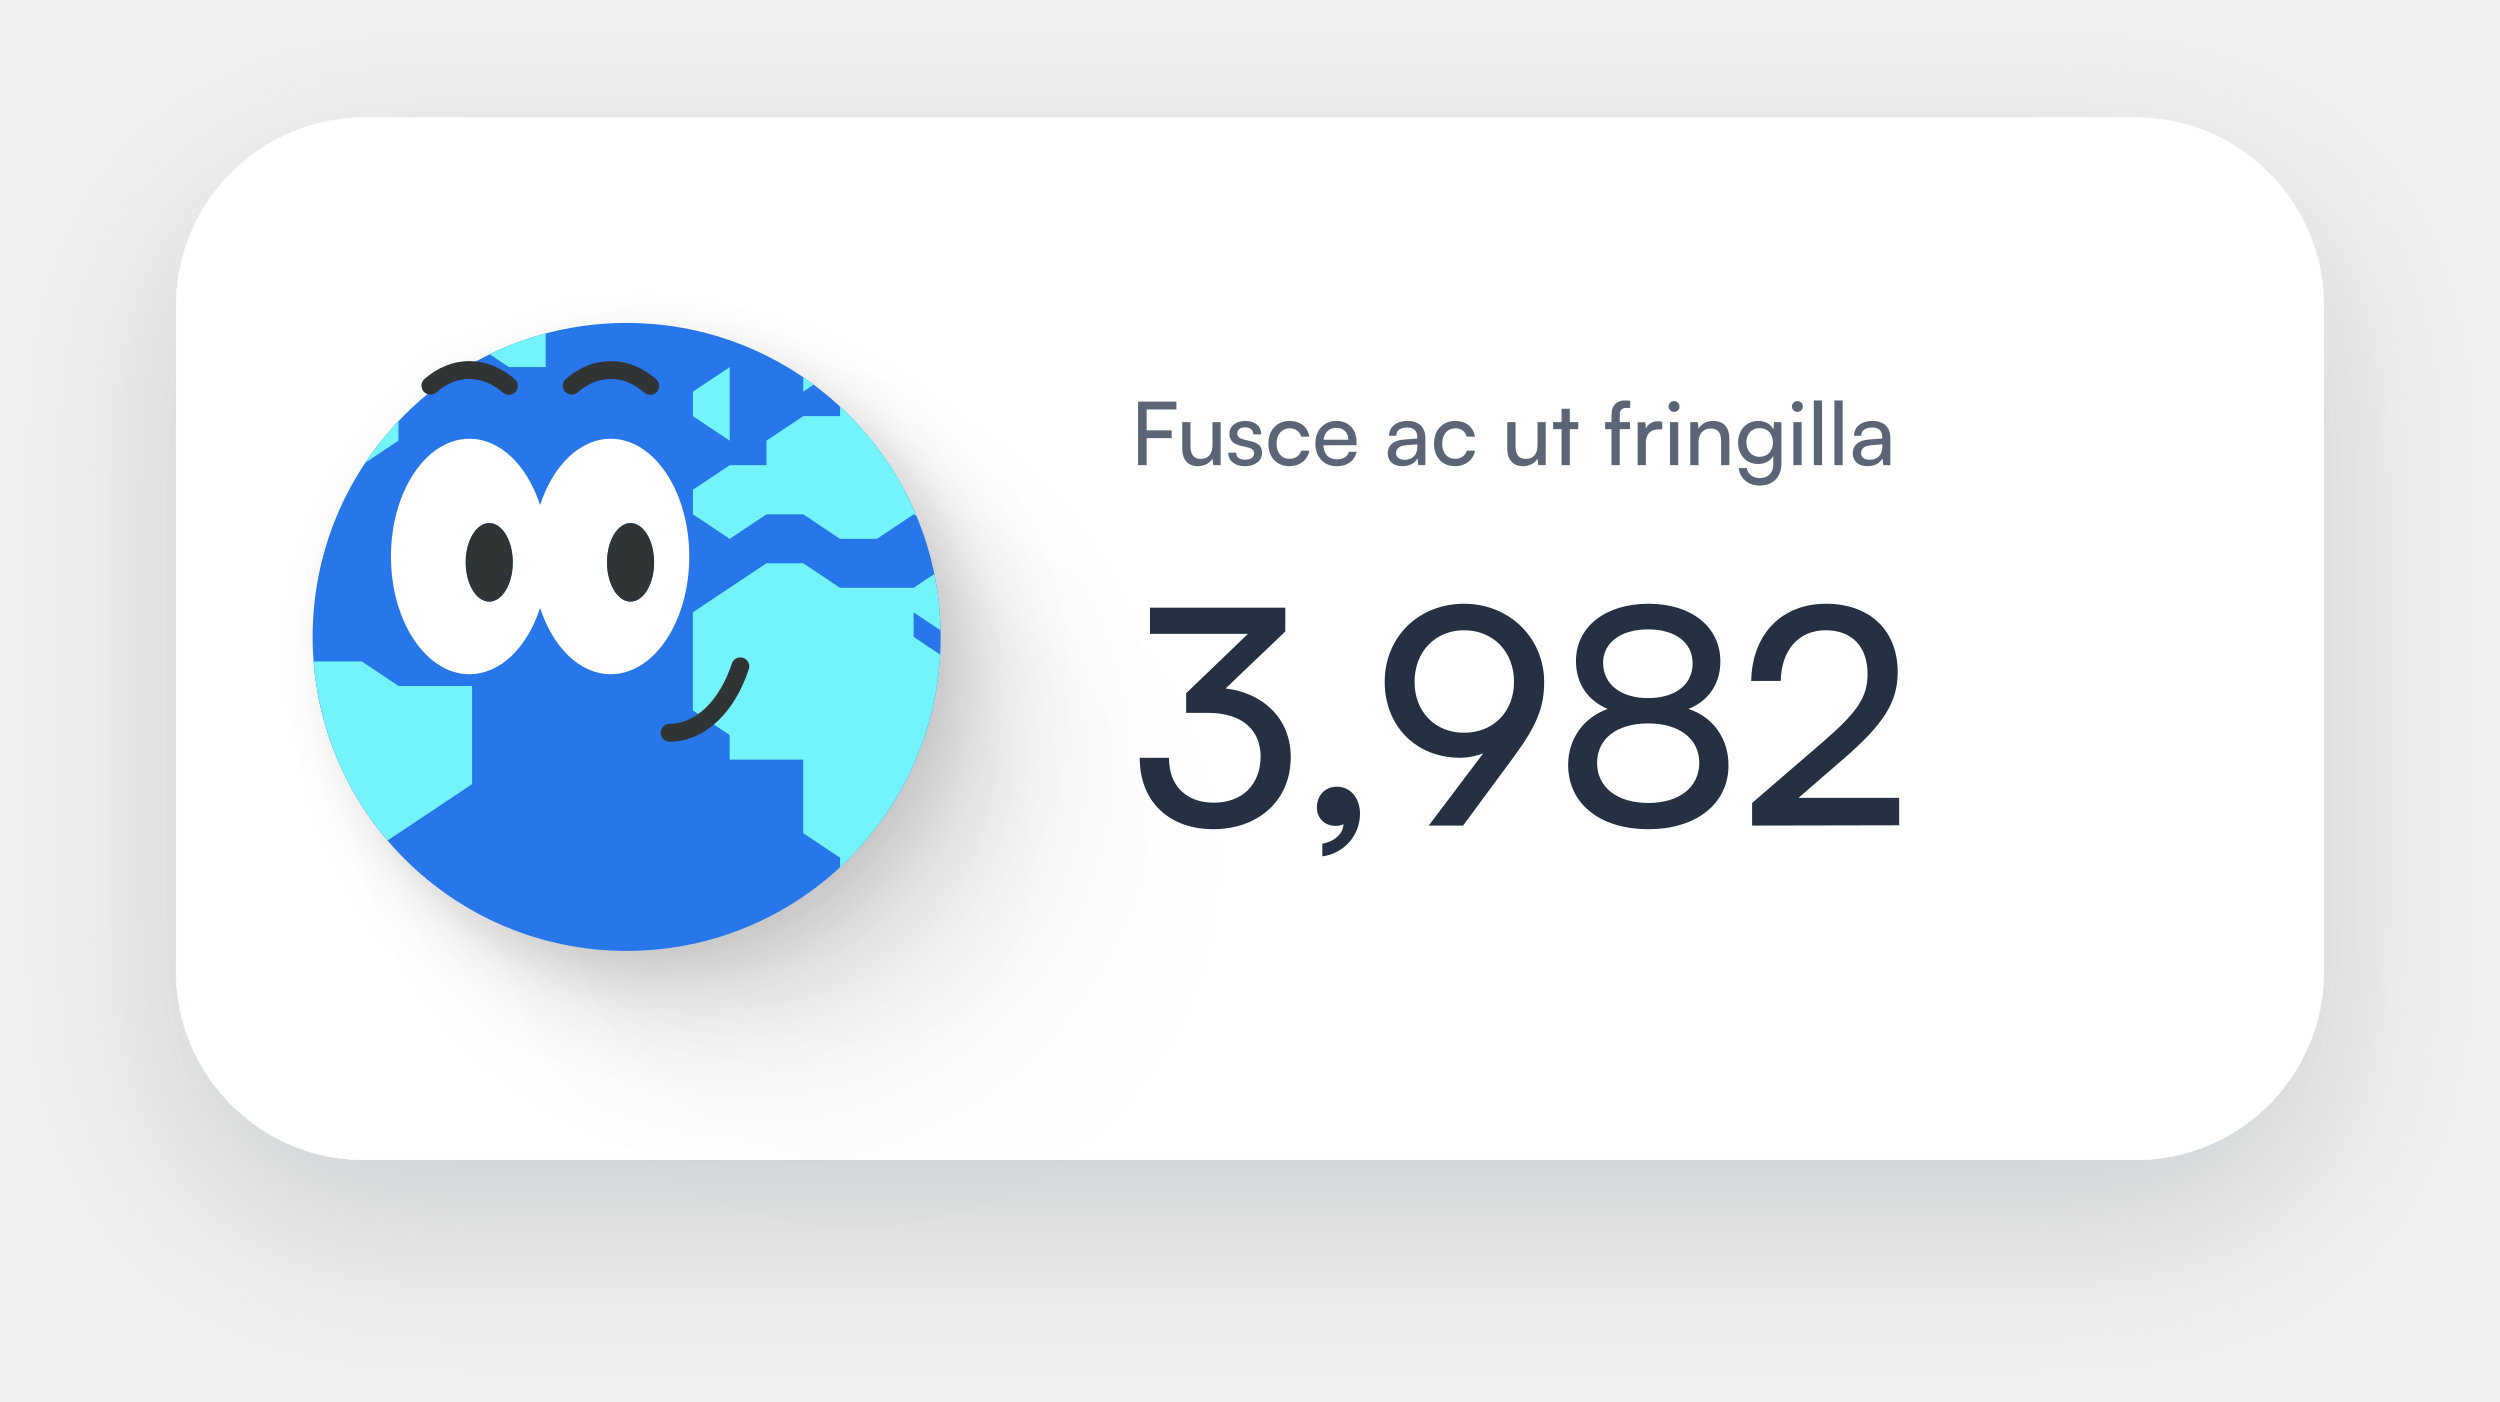
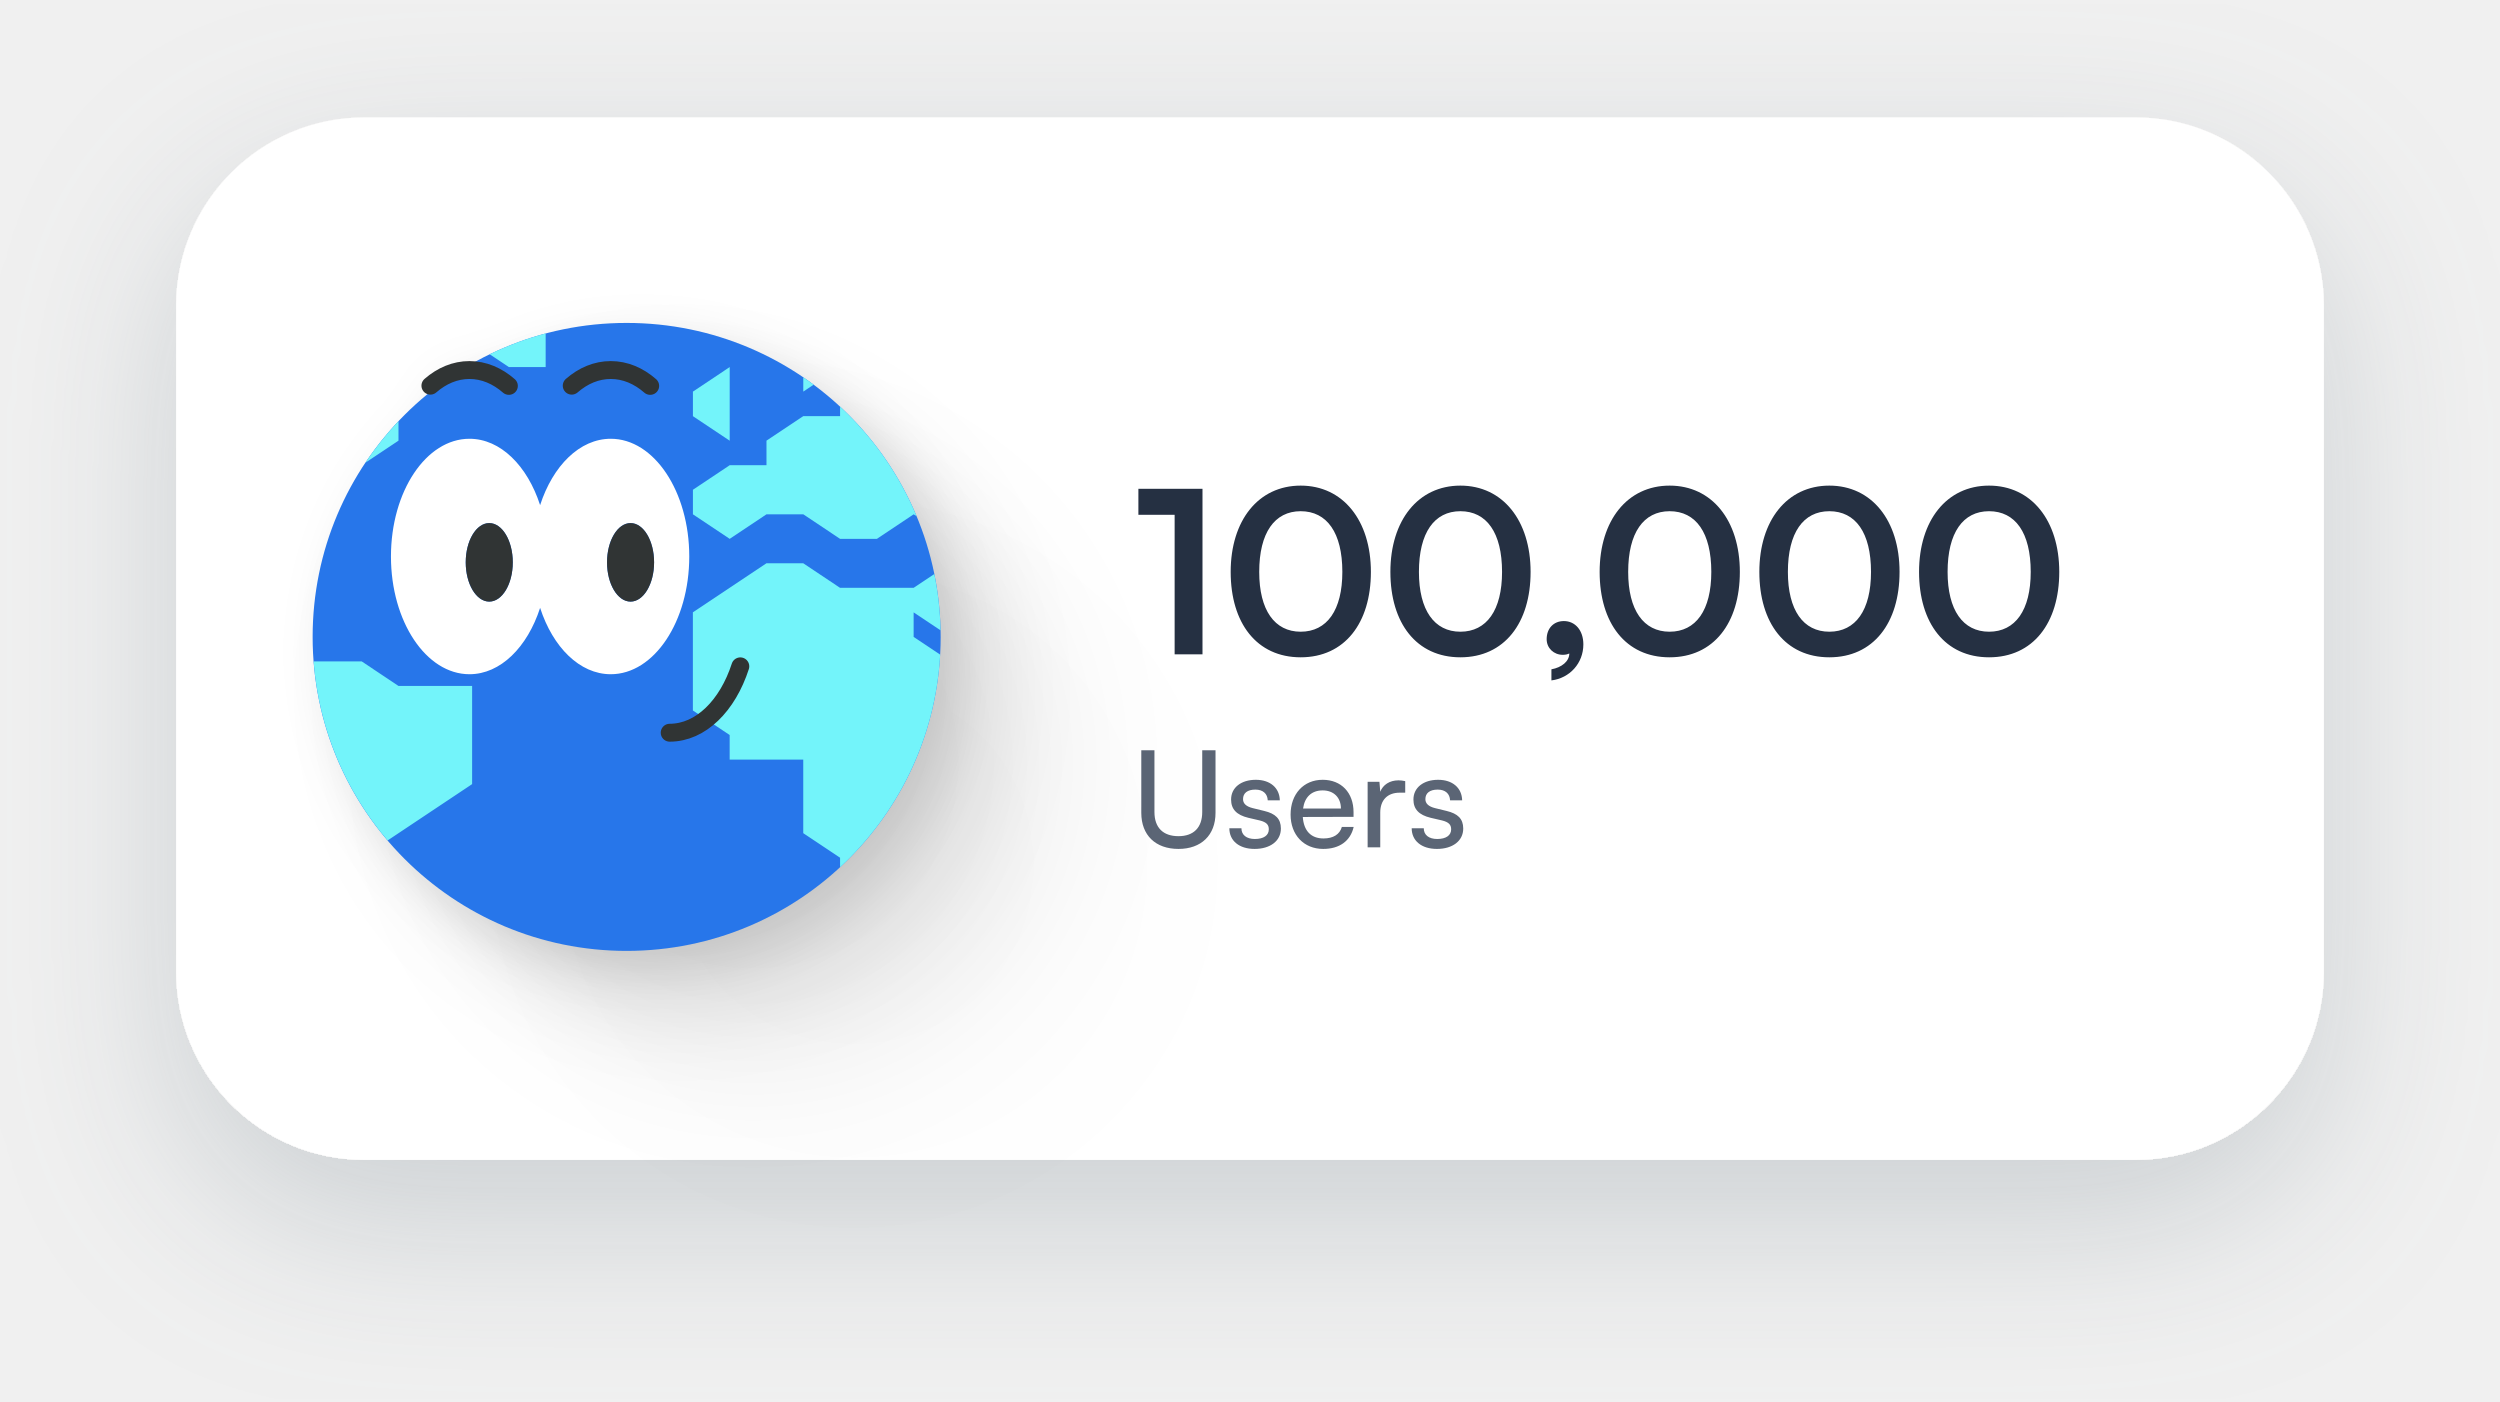
<svg xmlns="http://www.w3.org/2000/svg" width="298" height="167" viewBox="0 0 298 167" fill="none">
-   <g filter="url(#filter0_d_3656_4974)">
+   <g filter="url(#filter0_d_557_6336)">
    <rect x="21" y="14" width="256" height="124.257" rx="22.456" fill="white" />
  </g>
-   <path d="M139.661 52.228H136.685V55.445H135.658V47.869H140.227V48.812H136.685V51.295H139.661V52.228ZM144.528 50.321H145.502V55.445H144.622L144.517 54.67C144.224 55.204 143.543 55.571 142.788 55.571C141.593 55.571 140.923 54.764 140.923 53.507V50.321H141.908V53.182C141.908 54.282 142.379 54.701 143.134 54.701C144.035 54.701 144.528 54.125 144.528 53.025V50.321ZM146.41 53.957H147.353C147.353 54.481 147.751 54.796 148.401 54.796C149.093 54.796 149.491 54.513 149.491 54.041C149.491 53.695 149.323 53.486 148.789 53.349L147.888 53.14C146.976 52.92 146.546 52.469 146.546 51.715C146.546 50.771 147.343 50.174 148.474 50.174C149.596 50.174 150.329 50.803 150.35 51.778H149.407C149.386 51.264 149.04 50.939 148.443 50.939C147.825 50.939 147.479 51.212 147.479 51.683C147.479 52.029 147.73 52.26 148.233 52.385L149.135 52.605C150.004 52.815 150.434 53.213 150.434 53.978C150.434 54.953 149.596 55.571 148.38 55.571C147.175 55.571 146.41 54.932 146.41 53.957ZM151.191 52.888C151.191 51.285 152.208 50.174 153.706 50.174C154.995 50.174 155.896 50.908 156.075 52.05H155.09C154.922 51.4 154.398 51.054 153.738 51.054C152.805 51.054 152.166 51.767 152.166 52.878C152.166 53.978 152.763 54.691 153.696 54.691C154.398 54.691 154.922 54.324 155.1 53.716H156.085C155.886 54.827 154.932 55.571 153.696 55.571C152.187 55.571 151.191 54.502 151.191 52.888ZM159.336 55.571C157.827 55.571 156.789 54.481 156.789 52.888C156.789 51.285 157.806 50.174 159.294 50.174C160.75 50.174 161.704 51.18 161.704 52.7V53.066L157.743 53.077C157.816 54.156 158.382 54.754 159.357 54.754C160.122 54.754 160.625 54.439 160.792 53.852H161.714C161.463 54.953 160.604 55.571 159.336 55.571ZM159.294 51.002C158.434 51.002 157.889 51.516 157.764 52.417H160.719C160.719 51.568 160.164 51.002 159.294 51.002ZM167.168 55.571C166.068 55.571 165.418 54.953 165.418 54.02C165.418 53.077 166.12 52.49 167.326 52.396L168.939 52.27V52.123C168.939 51.264 168.426 50.96 167.734 50.96C166.906 50.96 166.435 51.327 166.435 51.945H165.575C165.575 50.876 166.456 50.174 167.776 50.174C169.044 50.174 169.904 50.845 169.904 52.228V55.445H169.065L168.96 54.617C168.698 55.204 167.996 55.571 167.168 55.571ZM167.451 54.806C168.384 54.806 168.95 54.198 168.95 53.234V52.962L167.64 53.066C166.77 53.15 166.414 53.486 166.414 53.989C166.414 54.534 166.812 54.806 167.451 54.806ZM170.932 52.888C170.932 51.285 171.949 50.174 173.447 50.174C174.736 50.174 175.638 50.908 175.816 52.05H174.831C174.663 51.4 174.139 51.054 173.479 51.054C172.546 51.054 171.907 51.767 171.907 52.878C171.907 53.978 172.504 54.691 173.437 54.691C174.139 54.691 174.663 54.324 174.841 53.716H175.826C175.627 54.827 174.674 55.571 173.437 55.571C171.928 55.571 170.932 54.502 170.932 52.888ZM183.273 50.321H184.248V55.445H183.368L183.263 54.67C182.969 55.204 182.288 55.571 181.534 55.571C180.339 55.571 179.668 54.764 179.668 53.507V50.321H180.653V53.182C180.653 54.282 181.125 54.701 181.879 54.701C182.781 54.701 183.273 54.125 183.273 53.025V50.321ZM187.123 55.445H186.138V51.149H185.132V50.321H186.138V48.718H187.123V50.321H188.129V51.149H187.123V55.445ZM191.334 50.321H192.088V49.503C192.088 48.246 192.78 47.732 193.713 47.732C193.901 47.732 194.121 47.743 194.321 47.774V48.623H193.88C193.241 48.623 193.074 48.948 193.074 49.503V50.321H194.289V51.149H193.074V55.445H192.088V51.149H191.334V50.321ZM198.139 50.279V51.18H197.699C196.766 51.18 196.19 51.746 196.19 52.731V55.445H195.205V50.331H196.127L196.19 51.107C196.4 50.572 196.913 50.216 197.615 50.216C197.793 50.216 197.94 50.237 198.139 50.279ZM199.545 49.105C199.189 49.105 198.895 48.812 198.895 48.456C198.895 48.089 199.189 47.806 199.545 47.806C199.901 47.806 200.195 48.089 200.195 48.456C200.195 48.812 199.901 49.105 199.545 49.105ZM199.063 55.445V50.321H200.048V55.445H199.063ZM202.463 55.445H201.478V50.321H202.369L202.474 51.107C202.799 50.52 203.448 50.174 204.171 50.174C205.523 50.174 206.142 51.002 206.142 52.312V55.445H205.157V52.532C205.157 51.495 204.675 51.075 203.92 51.075C202.998 51.075 202.463 51.736 202.463 52.731V55.445ZM207.181 52.752C207.181 51.306 208.114 50.174 209.602 50.174C210.43 50.174 211.069 50.551 211.394 51.191L211.467 50.321H212.348V55.236C212.348 56.85 211.352 57.877 209.78 57.877C208.386 57.877 207.433 57.091 207.244 55.791H208.229C208.355 56.546 208.921 56.986 209.78 56.986C210.744 56.986 211.373 56.357 211.373 55.382V54.355C211.038 54.953 210.367 55.309 209.56 55.309C208.103 55.309 207.181 54.188 207.181 52.752ZM208.166 52.731C208.166 53.695 208.764 54.45 209.728 54.45C210.723 54.45 211.331 53.737 211.331 52.731C211.331 51.746 210.744 51.033 209.738 51.033C208.753 51.033 208.166 51.788 208.166 52.731ZM214.251 49.105C213.895 49.105 213.602 48.812 213.602 48.456C213.602 48.089 213.895 47.806 214.251 47.806C214.608 47.806 214.901 48.089 214.901 48.456C214.901 48.812 214.608 49.105 214.251 49.105ZM213.769 55.445V50.321H214.754V55.445H213.769ZM217.19 55.445H216.205V47.732H217.19V55.445ZM219.647 55.445H218.661V47.732H219.647V55.445ZM222.595 55.571C221.495 55.571 220.845 54.953 220.845 54.02C220.845 53.077 221.547 52.49 222.752 52.396L224.366 52.27V52.123C224.366 51.264 223.853 50.96 223.161 50.96C222.333 50.96 221.862 51.327 221.862 51.945H221.002C221.002 50.876 221.883 50.174 223.203 50.174C224.471 50.174 225.33 50.845 225.33 52.228V55.445H224.492L224.387 54.617C224.125 55.204 223.423 55.571 222.595 55.571ZM222.878 54.806C223.811 54.806 224.377 54.198 224.377 53.234V52.962L223.067 53.066C222.197 53.15 221.841 53.486 221.841 53.989C221.841 54.534 222.239 54.806 222.878 54.806Z" fill="#5B6575" />
-   <path d="M143.975 84.972H141.388V82.637L148.754 75.559H137.077V72.433H153.209V75.271L146.095 82.062C150.515 82.601 153.856 85.583 153.856 90.254C153.856 95.5 149.904 98.841 144.622 98.841C139.52 98.841 135.855 95.715 135.855 90.326H139.34C139.34 93.703 141.424 95.68 144.694 95.68C148.071 95.68 150.263 93.524 150.263 90.182C150.263 87.056 148.107 84.972 143.975 84.972ZM162.111 97.009C162.111 99.596 160.171 101.752 157.62 102.075V100.566C159.093 100.314 160.135 99.344 160.135 98.231C159.884 98.374 159.596 98.446 159.165 98.446C157.979 98.446 156.973 97.584 156.973 96.254C156.973 94.817 157.943 93.775 159.381 93.775C160.89 93.775 162.111 95.033 162.111 97.009ZM180.471 90.182L174.399 98.41H170.303L176.807 89.787C175.908 90.146 174.974 90.326 174.076 90.326C168.686 90.326 165.057 86.445 165.057 81.272C165.057 75.882 169.153 71.966 174.507 71.966C179.897 71.966 184.064 76.026 184.064 81.308C184.064 84.362 183.13 86.553 180.471 90.182ZM180.471 81.272C180.471 77.715 178.028 75.128 174.507 75.128C171.058 75.128 168.615 77.715 168.615 81.272C168.615 84.829 171.058 87.344 174.507 87.344C178.028 87.344 180.471 84.829 180.471 81.272ZM186.922 91.188C186.922 88.062 188.755 85.547 191.629 84.505C189.186 83.463 187.856 81.415 187.856 78.793C187.856 74.732 191.342 71.966 196.515 71.966C201.617 71.966 205.067 74.732 205.067 78.828C205.067 81.487 203.701 83.535 201.258 84.505C204.169 85.439 206.037 88.026 206.037 91.224C206.037 95.787 202.228 98.841 196.48 98.841C190.695 98.841 186.922 95.787 186.922 91.188ZM191.09 79.008C191.09 81.559 193.21 83.212 196.444 83.212C199.713 83.212 201.761 81.595 201.761 79.08C201.761 76.601 199.713 75.02 196.444 75.02C193.21 75.02 191.09 76.601 191.09 79.008ZM190.371 90.937C190.371 93.847 192.779 95.715 196.48 95.715C200.144 95.715 202.552 93.847 202.552 90.937C202.552 88.062 200.18 86.23 196.444 86.23C192.743 86.23 190.371 88.062 190.371 90.937ZM226.385 98.374L208.851 98.41V95.715L217.223 88.493C221.427 84.865 222.612 83.104 222.612 80.338C222.612 77.068 220.744 75.128 217.618 75.128C214.42 75.128 212.336 77.463 212.265 81.164H208.743C208.851 75.595 212.372 71.966 217.654 71.966C222.864 71.966 226.205 75.128 226.205 80.122C226.205 83.823 224.373 86.445 219.774 90.434L214.384 95.105H226.385V98.374Z" fill="#253042" />
-   <g filter="url(#filter1_dddd_3656_4974)">
-     <path d="M112.125 75.921C112.125 96.594 95.366 113.348 74.693 113.348C54.02 113.348 37.266 96.594 37.266 75.921C37.266 55.248 54.025 38.494 74.693 38.494C95.361 38.494 112.125 55.253 112.125 75.921Z" fill="#2776EA" />
-     <path d="M65.047 39.746C62.729 40.364 60.494 41.199 58.371 42.228L60.658 43.755H65.042V39.746H65.047Z" fill="#73F4FA" />
-     <path d="M112.068 78.028C111.513 88.032 107.029 96.985 100.136 103.376V102.24L95.747 99.314V90.541H86.974V87.615L82.59 84.689V72.99L91.358 67.143H95.747L100.131 70.069H108.904L111.371 68.426C111.814 70.602 112.068 72.842 112.11 75.134L108.904 72.995V75.921L112.063 78.028H112.068Z" fill="#73F4FA" />
-     <path d="M95.75 44.971V46.682L96.991 45.853C96.585 45.552 96.172 45.256 95.75 44.971Z" fill="#73F4FA" />
-     <path d="M100.137 48.467V49.602H95.753L91.364 52.529V55.455H86.98L82.596 58.381V61.307L86.98 64.233L91.364 61.307H95.753L100.137 64.233H104.526L108.91 61.307L109.264 61.539C107.183 56.543 104.051 52.095 100.137 48.472V48.467Z" fill="#73F4FA" />
-     <path d="M46.198 100.186C41.223 94.344 38.006 86.955 37.383 78.842H43.119L47.503 81.768H56.276V93.467L46.198 100.186Z" fill="#73F4FA" />
-     <path d="M43.543 55.163C44.721 53.399 46.047 51.735 47.499 50.203V52.527L43.543 55.163Z" fill="#73F4FA" />
-     <path d="M86.98 43.756L82.596 46.682V49.608L86.98 52.534V43.761V43.756Z" fill="#73F4FA" />
-     <path fill-rule="evenodd" clip-rule="evenodd" d="M64.38 72.456C62.864 77.141 59.664 80.368 55.961 80.368C50.795 80.368 46.602 74.083 46.602 66.335C46.602 58.586 50.79 52.301 55.961 52.301C59.664 52.301 62.864 55.528 64.38 60.213C65.896 55.528 69.097 52.301 72.8 52.301C77.965 52.301 82.159 58.586 82.159 66.335C82.159 74.083 77.971 80.368 72.8 80.368C69.097 80.368 65.896 77.141 64.38 72.456ZM61.121 67.032C61.121 69.615 59.864 71.711 58.317 71.711C56.769 71.711 55.512 69.615 55.512 67.032C55.512 64.449 56.769 62.352 58.317 62.352C59.864 62.352 61.121 64.449 61.121 67.032ZM77.965 67.032C77.965 69.615 76.708 71.711 75.16 71.711C73.613 71.711 72.356 69.615 72.356 67.032C72.356 64.449 73.613 62.352 75.16 62.352C76.708 62.352 77.965 64.449 77.965 67.032Z" fill="white" />
-     <path fill-rule="evenodd" clip-rule="evenodd" d="M61.123 67.031C61.123 69.614 59.866 71.711 58.318 71.711C56.771 71.711 55.514 69.614 55.514 67.031C55.514 64.448 56.771 62.352 58.318 62.352C59.866 62.352 61.123 64.448 61.123 67.031ZM77.967 67.031C77.967 69.614 76.71 71.711 75.162 71.711C73.615 71.711 72.358 69.614 72.358 67.031C72.358 64.448 73.615 62.352 75.162 62.352C76.71 62.352 77.967 64.448 77.967 67.031Z" fill="#303434" />
-     <path d="M88.245 79.43C86.73 84.115 83.529 87.342 79.826 87.342" stroke="#303434" stroke-width="2.134" stroke-linecap="round" stroke-linejoin="round" />
-     <path d="M77.503 45.998C76.124 44.794 74.518 44.107 72.807 44.107C71.096 44.107 69.516 44.783 68.148 45.972" stroke="#303434" stroke-width="2.134" stroke-linecap="round" stroke-linejoin="round" />
-     <path d="M60.657 45.998C59.278 44.794 57.673 44.107 55.961 44.107C54.25 44.107 52.671 44.783 51.303 45.972" stroke="#303434" stroke-width="2.134" stroke-linecap="round" stroke-linejoin="round" />
+   <path d="M136.042 96.888V89.432H137.61V96.792C137.61 98.648 138.634 99.672 140.474 99.672C142.298 99.672 143.306 98.632 143.306 96.792V89.432H144.89V96.888C144.89 99.544 143.194 101.192 140.474 101.192C137.738 101.192 136.042 99.56 136.042 96.888ZM146.538 98.728H147.978C147.978 99.528 148.586 100.008 149.578 100.008C150.634 100.008 151.242 99.576 151.242 98.856C151.242 98.328 150.986 98.008 150.17 97.8L148.794 97.48C147.402 97.144 146.746 96.456 146.746 95.304C146.746 93.864 147.962 92.952 149.69 92.952C151.402 92.952 152.522 93.912 152.554 95.4H151.114C151.082 94.616 150.554 94.12 149.642 94.12C148.698 94.12 148.17 94.536 148.17 95.256C148.17 95.784 148.554 96.136 149.322 96.328L150.698 96.664C152.026 96.984 152.682 97.592 152.682 98.76C152.682 100.248 151.402 101.192 149.546 101.192C147.706 101.192 146.538 100.216 146.538 98.728ZM157.726 101.192C155.422 101.192 153.838 99.528 153.838 97.096C153.838 94.648 155.39 92.952 157.662 92.952C159.886 92.952 161.342 94.488 161.342 96.808V97.368L155.294 97.384C155.406 99.032 156.27 99.944 157.758 99.944C158.926 99.944 159.694 99.464 159.95 98.568H161.358C160.974 100.248 159.662 101.192 157.726 101.192ZM157.662 94.216C156.35 94.216 155.518 95 155.326 96.376H159.838C159.838 95.08 158.99 94.216 157.662 94.216ZM167.502 93.112V94.488H166.83C165.406 94.488 164.526 95.352 164.526 96.856V101H163.022V93.192H164.43L164.526 94.376C164.846 93.56 165.63 93.016 166.702 93.016C166.974 93.016 167.198 93.048 167.502 93.112ZM168.273 98.728H169.713C169.713 99.528 170.321 100.008 171.313 100.008C172.369 100.008 172.977 99.576 172.977 98.856C172.977 98.328 172.721 98.008 171.905 97.8L170.529 97.48C169.137 97.144 168.481 96.456 168.481 95.304C168.481 93.864 169.697 92.952 171.425 92.952C173.137 92.952 174.257 93.912 174.289 95.4H172.849C172.817 94.616 172.289 94.12 171.377 94.12C170.433 94.12 169.905 94.536 169.905 95.256C169.905 95.784 170.289 96.136 171.057 96.328L172.433 96.664C173.761 96.984 174.417 97.592 174.417 98.76C174.417 100.248 173.137 101.192 171.281 101.192C169.441 101.192 168.273 100.216 168.273 98.728Z" fill="#5B6575" />
+   <path d="M140.016 61.368H135.696V58.263H143.337V78H140.016V61.368ZM146.697 68.172C146.697 62.043 149.991 57.885 155.04 57.885C160.089 57.885 163.41 62.043 163.41 68.172C163.41 74.274 160.278 78.351 155.04 78.351C149.802 78.351 146.697 74.274 146.697 68.172ZM150.099 68.172C150.099 72.735 151.935 75.3 155.04 75.3C158.172 75.3 160.008 72.735 160.008 68.172C160.008 63.501 158.172 60.936 155.04 60.936C151.935 60.936 150.099 63.501 150.099 68.172ZM165.734 68.172C165.734 62.043 169.028 57.885 174.077 57.885C179.126 57.885 182.447 62.043 182.447 68.172C182.447 74.274 179.315 78.351 174.077 78.351C168.839 78.351 165.734 74.274 165.734 68.172ZM169.136 68.172C169.136 72.735 170.972 75.3 174.077 75.3C177.209 75.3 179.045 72.735 179.045 68.172C179.045 63.501 177.209 60.936 174.077 60.936C170.972 60.936 169.136 63.501 169.136 68.172ZM188.736 76.812C188.736 79.053 187.116 80.835 184.929 81.105V79.782C186.144 79.566 187.062 78.837 187.062 77.892C186.846 78 186.603 78.054 186.279 78.054C185.226 78.054 184.362 77.271 184.362 76.191C184.362 74.895 185.199 74.031 186.414 74.031C187.764 74.031 188.736 75.138 188.736 76.812ZM190.677 68.172C190.677 62.043 193.971 57.885 199.02 57.885C204.069 57.885 207.39 62.043 207.39 68.172C207.39 74.274 204.258 78.351 199.02 78.351C193.782 78.351 190.677 74.274 190.677 68.172ZM194.079 68.172C194.079 72.735 195.915 75.3 199.02 75.3C202.152 75.3 203.988 72.735 203.988 68.172C203.988 63.501 202.152 60.936 199.02 60.936C195.915 60.936 194.079 63.501 194.079 68.172ZM209.714 68.172C209.714 62.043 213.008 57.885 218.057 57.885C223.106 57.885 226.427 62.043 226.427 68.172C226.427 74.274 223.295 78.351 218.057 78.351C212.819 78.351 209.714 74.274 209.714 68.172ZM213.116 68.172C213.116 72.735 214.952 75.3 218.057 75.3C221.189 75.3 223.025 72.735 223.025 68.172C223.025 63.501 221.189 60.936 218.057 60.936C214.952 60.936 213.116 63.501 213.116 68.172ZM228.751 68.172C228.751 62.043 232.045 57.885 237.094 57.885C242.143 57.885 245.464 62.043 245.464 68.172C245.464 74.274 242.332 78.351 237.094 78.351C231.856 78.351 228.751 74.274 228.751 68.172ZM232.153 68.172C232.153 72.735 233.989 75.3 237.094 75.3C240.226 75.3 242.062 72.735 242.062 68.172C242.062 63.501 240.226 60.936 237.094 60.936C233.989 60.936 232.153 63.501 232.153 68.172Z" fill="#253042" />
+   <g filter="url(#filter1_dddd_557_6336)">
+     <path d="M112.126 75.92C112.126 96.593 95.367 113.347 74.693 113.347C54.02 113.347 37.266 96.593 37.266 75.92C37.266 55.247 54.025 38.493 74.693 38.493C95.361 38.493 112.126 55.253 112.126 75.92Z" fill="#2776EA" />
+     <path d="M65.048 39.745C62.729 40.363 60.495 41.198 58.371 42.228L60.658 43.754H65.042V39.745H65.048Z" fill="#73F4FA" />
+     <path d="M112.069 78.028C111.514 88.032 107.03 96.985 100.137 103.376V102.24L95.748 99.314V90.541H86.975V87.615L82.591 84.689V72.99L91.359 67.143H95.748L100.132 70.069H108.905L111.372 68.426C111.815 70.602 112.069 72.842 112.111 75.134L108.905 72.995V75.921L112.063 78.028H112.069Z" fill="#73F4FA" />
+     <path d="M95.751 44.969V46.681L96.993 45.851C96.586 45.55 96.174 45.255 95.751 44.969Z" fill="#73F4FA" />
+     <path d="M100.137 48.466V49.601H95.754L91.364 52.527V55.453H86.98L82.596 58.38V61.306L86.98 64.232L91.364 61.306H95.754L100.137 64.232H104.527L108.911 61.306L109.265 61.538C107.183 56.541 104.051 52.094 100.137 48.471V48.466Z" fill="#73F4FA" />
+     <path d="M46.199 100.185C41.223 94.343 38.006 86.954 37.383 78.841H43.119L47.503 81.767H56.276V93.466L46.199 100.185Z" fill="#73F4FA" />
+     <path d="M43.544 55.163C44.722 53.399 46.047 51.735 47.5 50.203V52.527L43.544 55.163Z" fill="#73F4FA" />
+     <path d="M86.98 43.754L82.596 46.681V49.607L86.98 52.533V43.76V43.754Z" fill="#73F4FA" />
+     <path fill-rule="evenodd" clip-rule="evenodd" d="M64.381 72.456C62.865 77.141 59.664 80.368 55.962 80.368C50.796 80.368 46.602 74.083 46.602 66.335C46.602 58.586 50.791 52.301 55.962 52.301C59.664 52.301 62.865 55.528 64.381 60.213C65.897 55.528 69.098 52.301 72.8 52.301C77.966 52.301 82.16 58.586 82.16 66.335C82.16 74.083 77.971 80.368 72.8 80.368C69.098 80.368 65.897 77.141 64.381 72.456ZM61.122 67.032C61.122 69.615 59.865 71.712 58.317 71.712C56.77 71.712 55.513 69.615 55.513 67.032C55.513 64.449 56.77 62.352 58.317 62.352C59.865 62.352 61.122 64.449 61.122 67.032ZM77.966 67.032C77.966 69.615 76.709 71.712 75.161 71.712C73.614 71.712 72.357 69.615 72.357 67.032C72.357 64.449 73.614 62.352 75.161 62.352C76.709 62.352 77.966 64.449 77.966 67.032Z" fill="white" />
+     <path fill-rule="evenodd" clip-rule="evenodd" d="M61.124 67.031C61.124 69.614 59.867 71.711 58.319 71.711C56.772 71.711 55.515 69.614 55.515 67.031C55.515 64.448 56.772 62.351 58.319 62.351C59.867 62.351 61.124 64.448 61.124 67.031ZM77.968 67.031C77.968 69.614 76.711 71.711 75.163 71.711C73.616 71.711 72.359 69.614 72.359 67.031C72.359 64.448 73.616 62.351 75.163 62.351C76.711 62.351 77.968 64.448 77.968 67.031Z" fill="#303434" />
+     <path d="M88.246 79.428C86.731 84.113 83.53 87.34 79.827 87.34" stroke="#303434" stroke-width="2.134" stroke-linecap="round" stroke-linejoin="round" />
+     <path d="M77.503 45.998C76.125 44.794 74.519 44.108 72.808 44.108C71.096 44.108 69.517 44.784 68.149 45.972" stroke="#303434" stroke-width="2.134" stroke-linecap="round" stroke-linejoin="round" />
+     <path d="M60.658 45.998C59.28 44.794 57.674 44.108 55.963 44.108C54.251 44.108 52.672 44.784 51.304 45.972" stroke="#303434" stroke-width="2.134" stroke-linecap="round" stroke-linejoin="round" />
  </g>
  <defs>
-     <filter id="filter0_d_3656_4974" x="0.041" y="0.526" width="297.918" height="166.176" filterUnits="userSpaceOnUse" color-interpolation-filters="sRGB">
+     <filter id="filter0_d_557_6336" x="0.041" y="0.526" width="297.918" height="166.175" filterUnits="userSpaceOnUse" color-interpolation-filters="sRGB">
      <feFlood flood-opacity="0" result="BackgroundImageFix" />
      <feColorMatrix in="SourceAlpha" type="matrix" values="0 0 0 0 0 0 0 0 0 0 0 0 0 0 0 0 0 0 127 0" result="hardAlpha" />
      <feOffset dy="7.485" />
      <feGaussianBlur stdDeviation="10.479" />
      <feComposite in2="hardAlpha" operator="out" />
      <feColorMatrix type="matrix" values="0 0 0 0 0.372 0 0 0 0 0.443 0 0 0 0 0.489 0 0 0 0.25 0" />
-       <feBlend mode="normal" in2="BackgroundImageFix" result="effect1_dropShadow_3656_4974" />
-       <feBlend mode="normal" in="SourceGraphic" in2="effect1_dropShadow_3656_4974" result="shape" />
+       <feBlend mode="normal" in2="BackgroundImageFix" result="effect1_dropShadow_557_6336" />
+       <feBlend mode="normal" in="SourceGraphic" in2="effect1_dropShadow_557_6336" result="shape" />
    </filter>
-     <filter id="filter1_dddd_3656_4974" x="33.649" y="34.878" width="121.268" height="121.262" filterUnits="userSpaceOnUse" color-interpolation-filters="sRGB">
+     <filter id="filter1_dddd_557_6336" x="33.65" y="34.877" width="121.268" height="121.262" filterUnits="userSpaceOnUse" color-interpolation-filters="sRGB">
      <feFlood flood-opacity="0" result="BackgroundImageFix" />
      <feColorMatrix in="SourceAlpha" type="matrix" values="0 0 0 0 0 0 0 0 0 0 0 0 0 0 0 0 0 0 127 0" result="hardAlpha" />
      <feOffset dx="1.808" dy="1.808" />
      <feGaussianBlur stdDeviation="2.712" />
      <feColorMatrix type="matrix" values="0 0 0 0 0 0 0 0 0 0 0 0 0 0 0 0 0 0 0.1 0" />
-       <feBlend mode="normal" in2="BackgroundImageFix" result="effect1_dropShadow_3656_4974" />
+       <feBlend mode="normal" in2="BackgroundImageFix" result="effect1_dropShadow_557_6336" />
      <feColorMatrix in="SourceAlpha" type="matrix" values="0 0 0 0 0 0 0 0 0 0 0 0 0 0 0 0 0 0 127 0" result="hardAlpha" />
      <feOffset dx="6.63" dy="6.63" />
      <feGaussianBlur stdDeviation="4.822" />
      <feColorMatrix type="matrix" values="0 0 0 0 0 0 0 0 0 0 0 0 0 0 0 0 0 0 0.09 0" />
-       <feBlend mode="normal" in2="effect1_dropShadow_3656_4974" result="effect2_dropShadow_3656_4974" />
+       <feBlend mode="normal" in2="effect1_dropShadow_557_6336" result="effect2_dropShadow_557_6336" />
      <feColorMatrix in="SourceAlpha" type="matrix" values="0 0 0 0 0 0 0 0 0 0 0 0 0 0 0 0 0 0 127 0" result="hardAlpha" />
      <feOffset dx="15.068" dy="15.068" />
      <feGaussianBlur stdDeviation="6.63" />
      <feColorMatrix type="matrix" values="0 0 0 0 0 0 0 0 0 0 0 0 0 0 0 0 0 0 0.05 0" />
-       <feBlend mode="normal" in2="effect2_dropShadow_3656_4974" result="effect3_dropShadow_3656_4974" />
+       <feBlend mode="normal" in2="effect2_dropShadow_557_6336" result="effect3_dropShadow_557_6336" />
      <feColorMatrix in="SourceAlpha" type="matrix" values="0 0 0 0 0 0 0 0 0 0 0 0 0 0 0 0 0 0 127 0" result="hardAlpha" />
      <feOffset dx="27.122" dy="27.122" />
      <feGaussianBlur stdDeviation="7.835" />
      <feColorMatrix type="matrix" values="0 0 0 0 0 0 0 0 0 0 0 0 0 0 0 0 0 0 0.01 0" />
-       <feBlend mode="normal" in2="effect3_dropShadow_3656_4974" result="effect4_dropShadow_3656_4974" />
-       <feBlend mode="normal" in="SourceGraphic" in2="effect4_dropShadow_3656_4974" result="shape" />
+       <feBlend mode="normal" in2="effect3_dropShadow_557_6336" result="effect4_dropShadow_557_6336" />
+       <feBlend mode="normal" in="SourceGraphic" in2="effect4_dropShadow_557_6336" result="shape" />
    </filter>
  </defs>
</svg>
